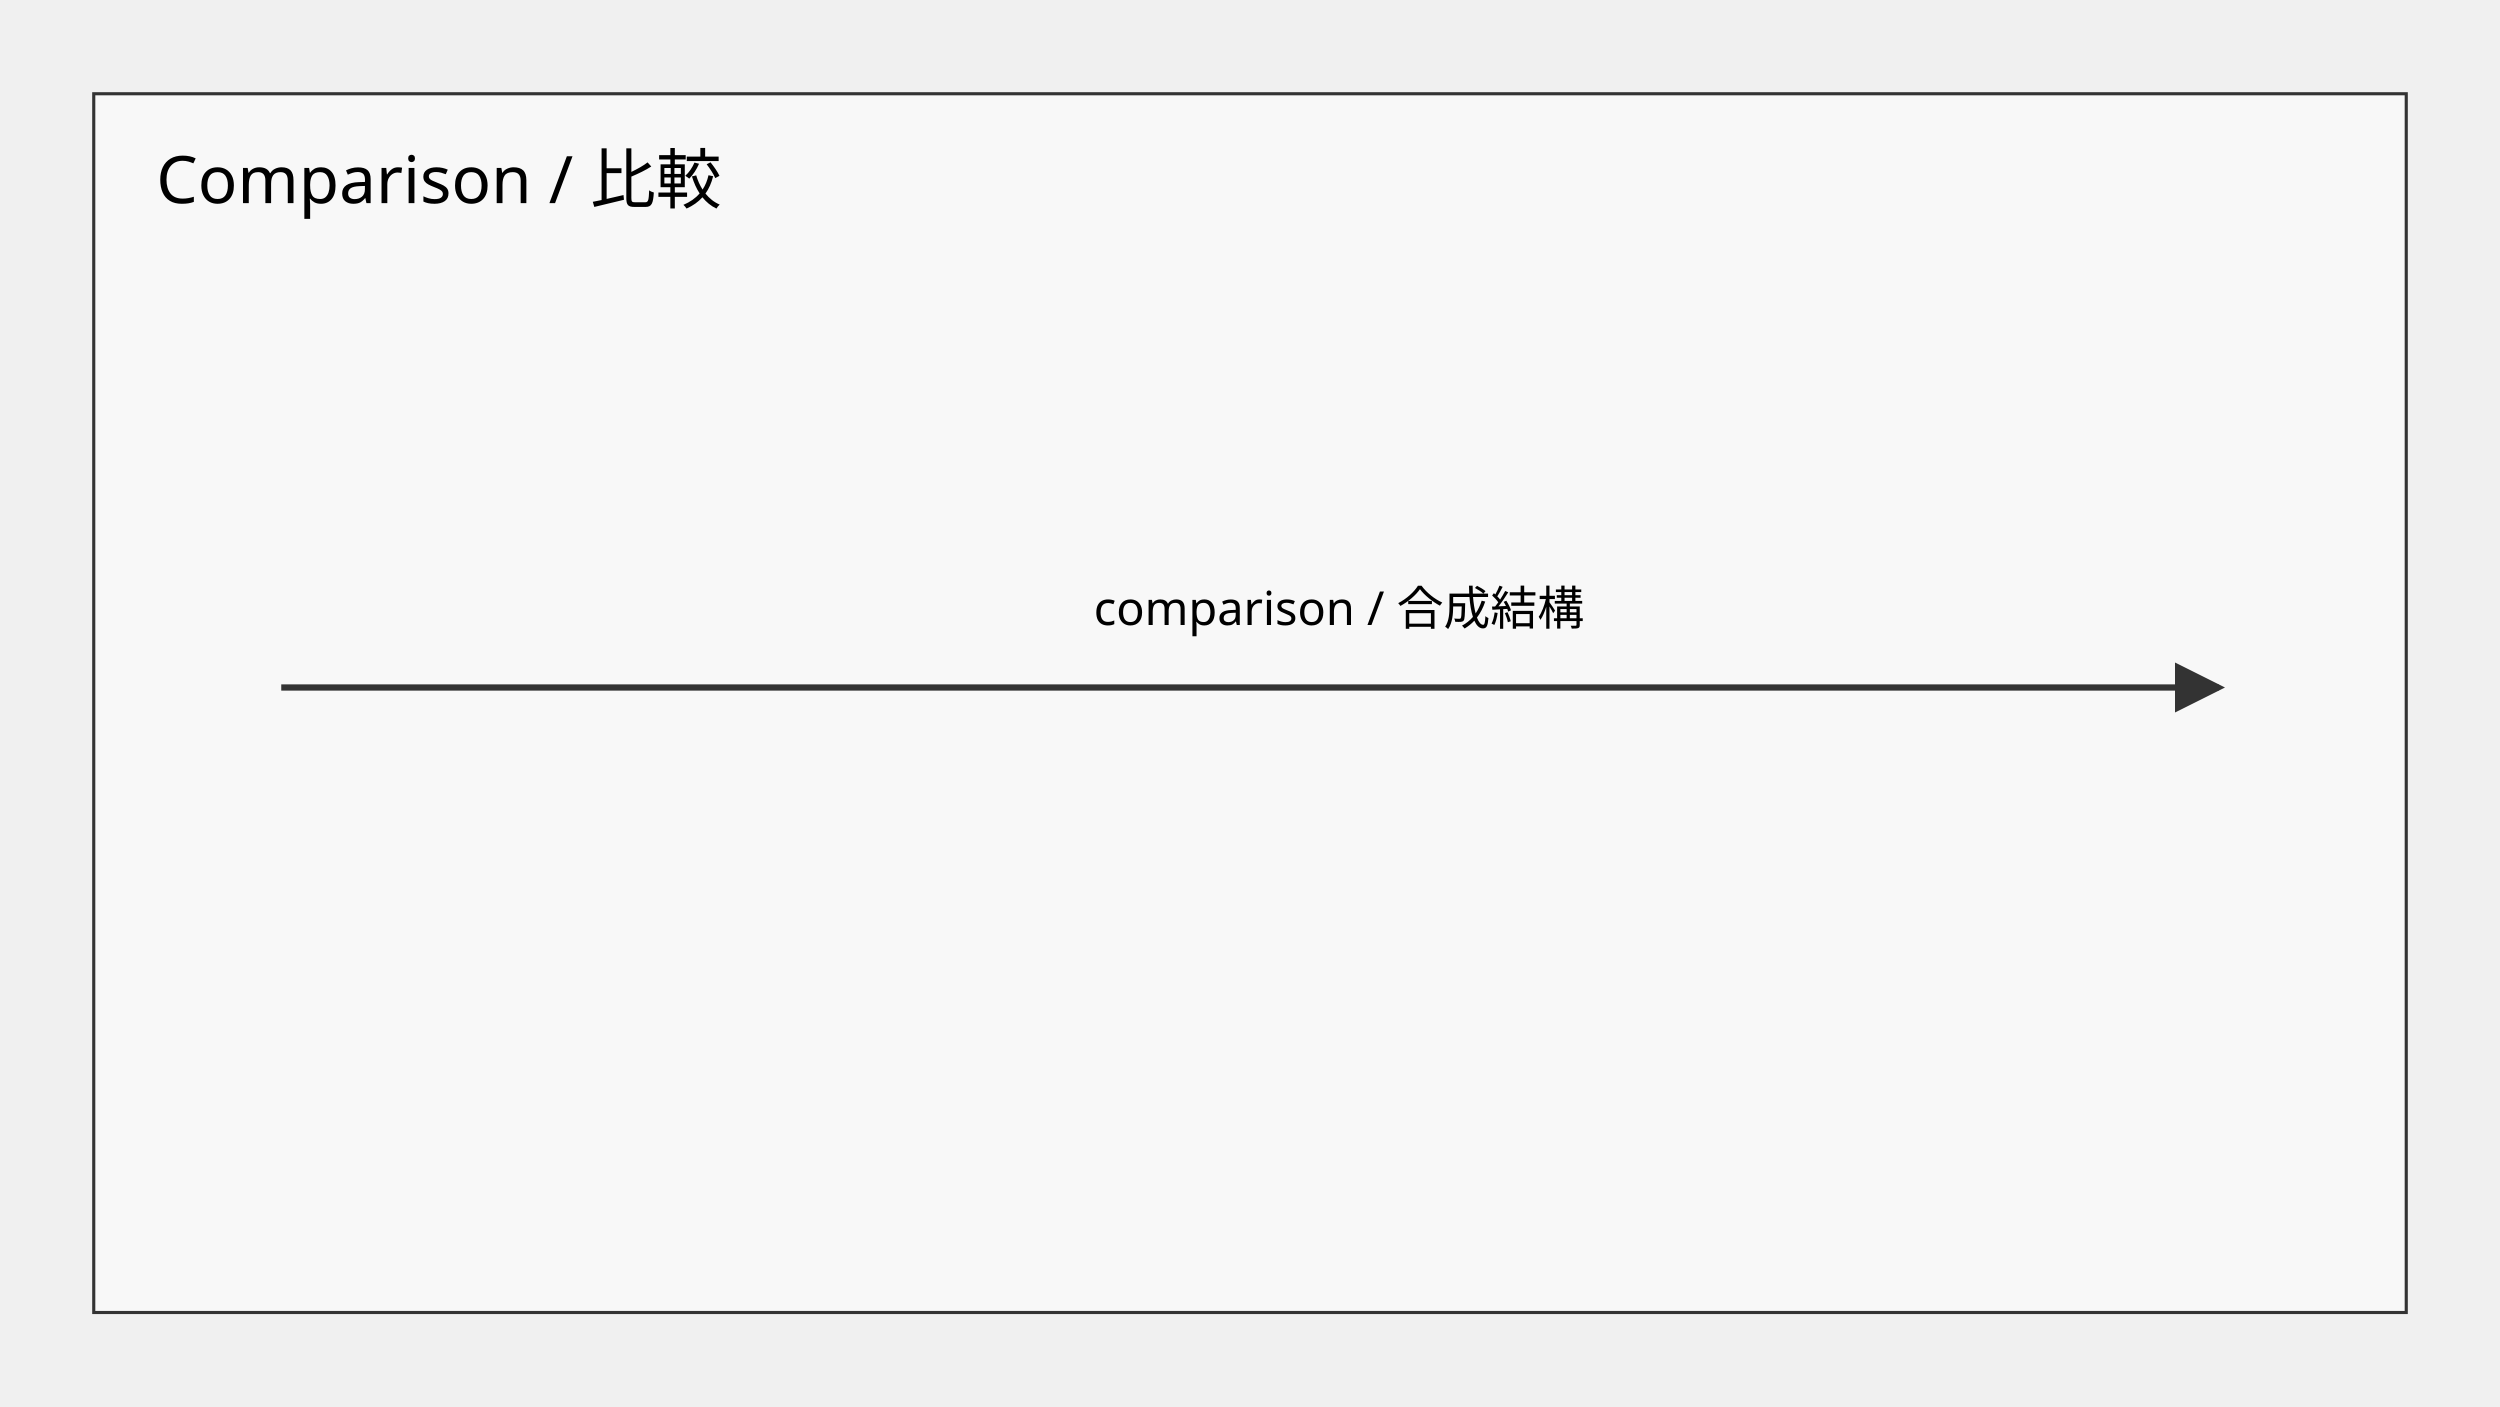
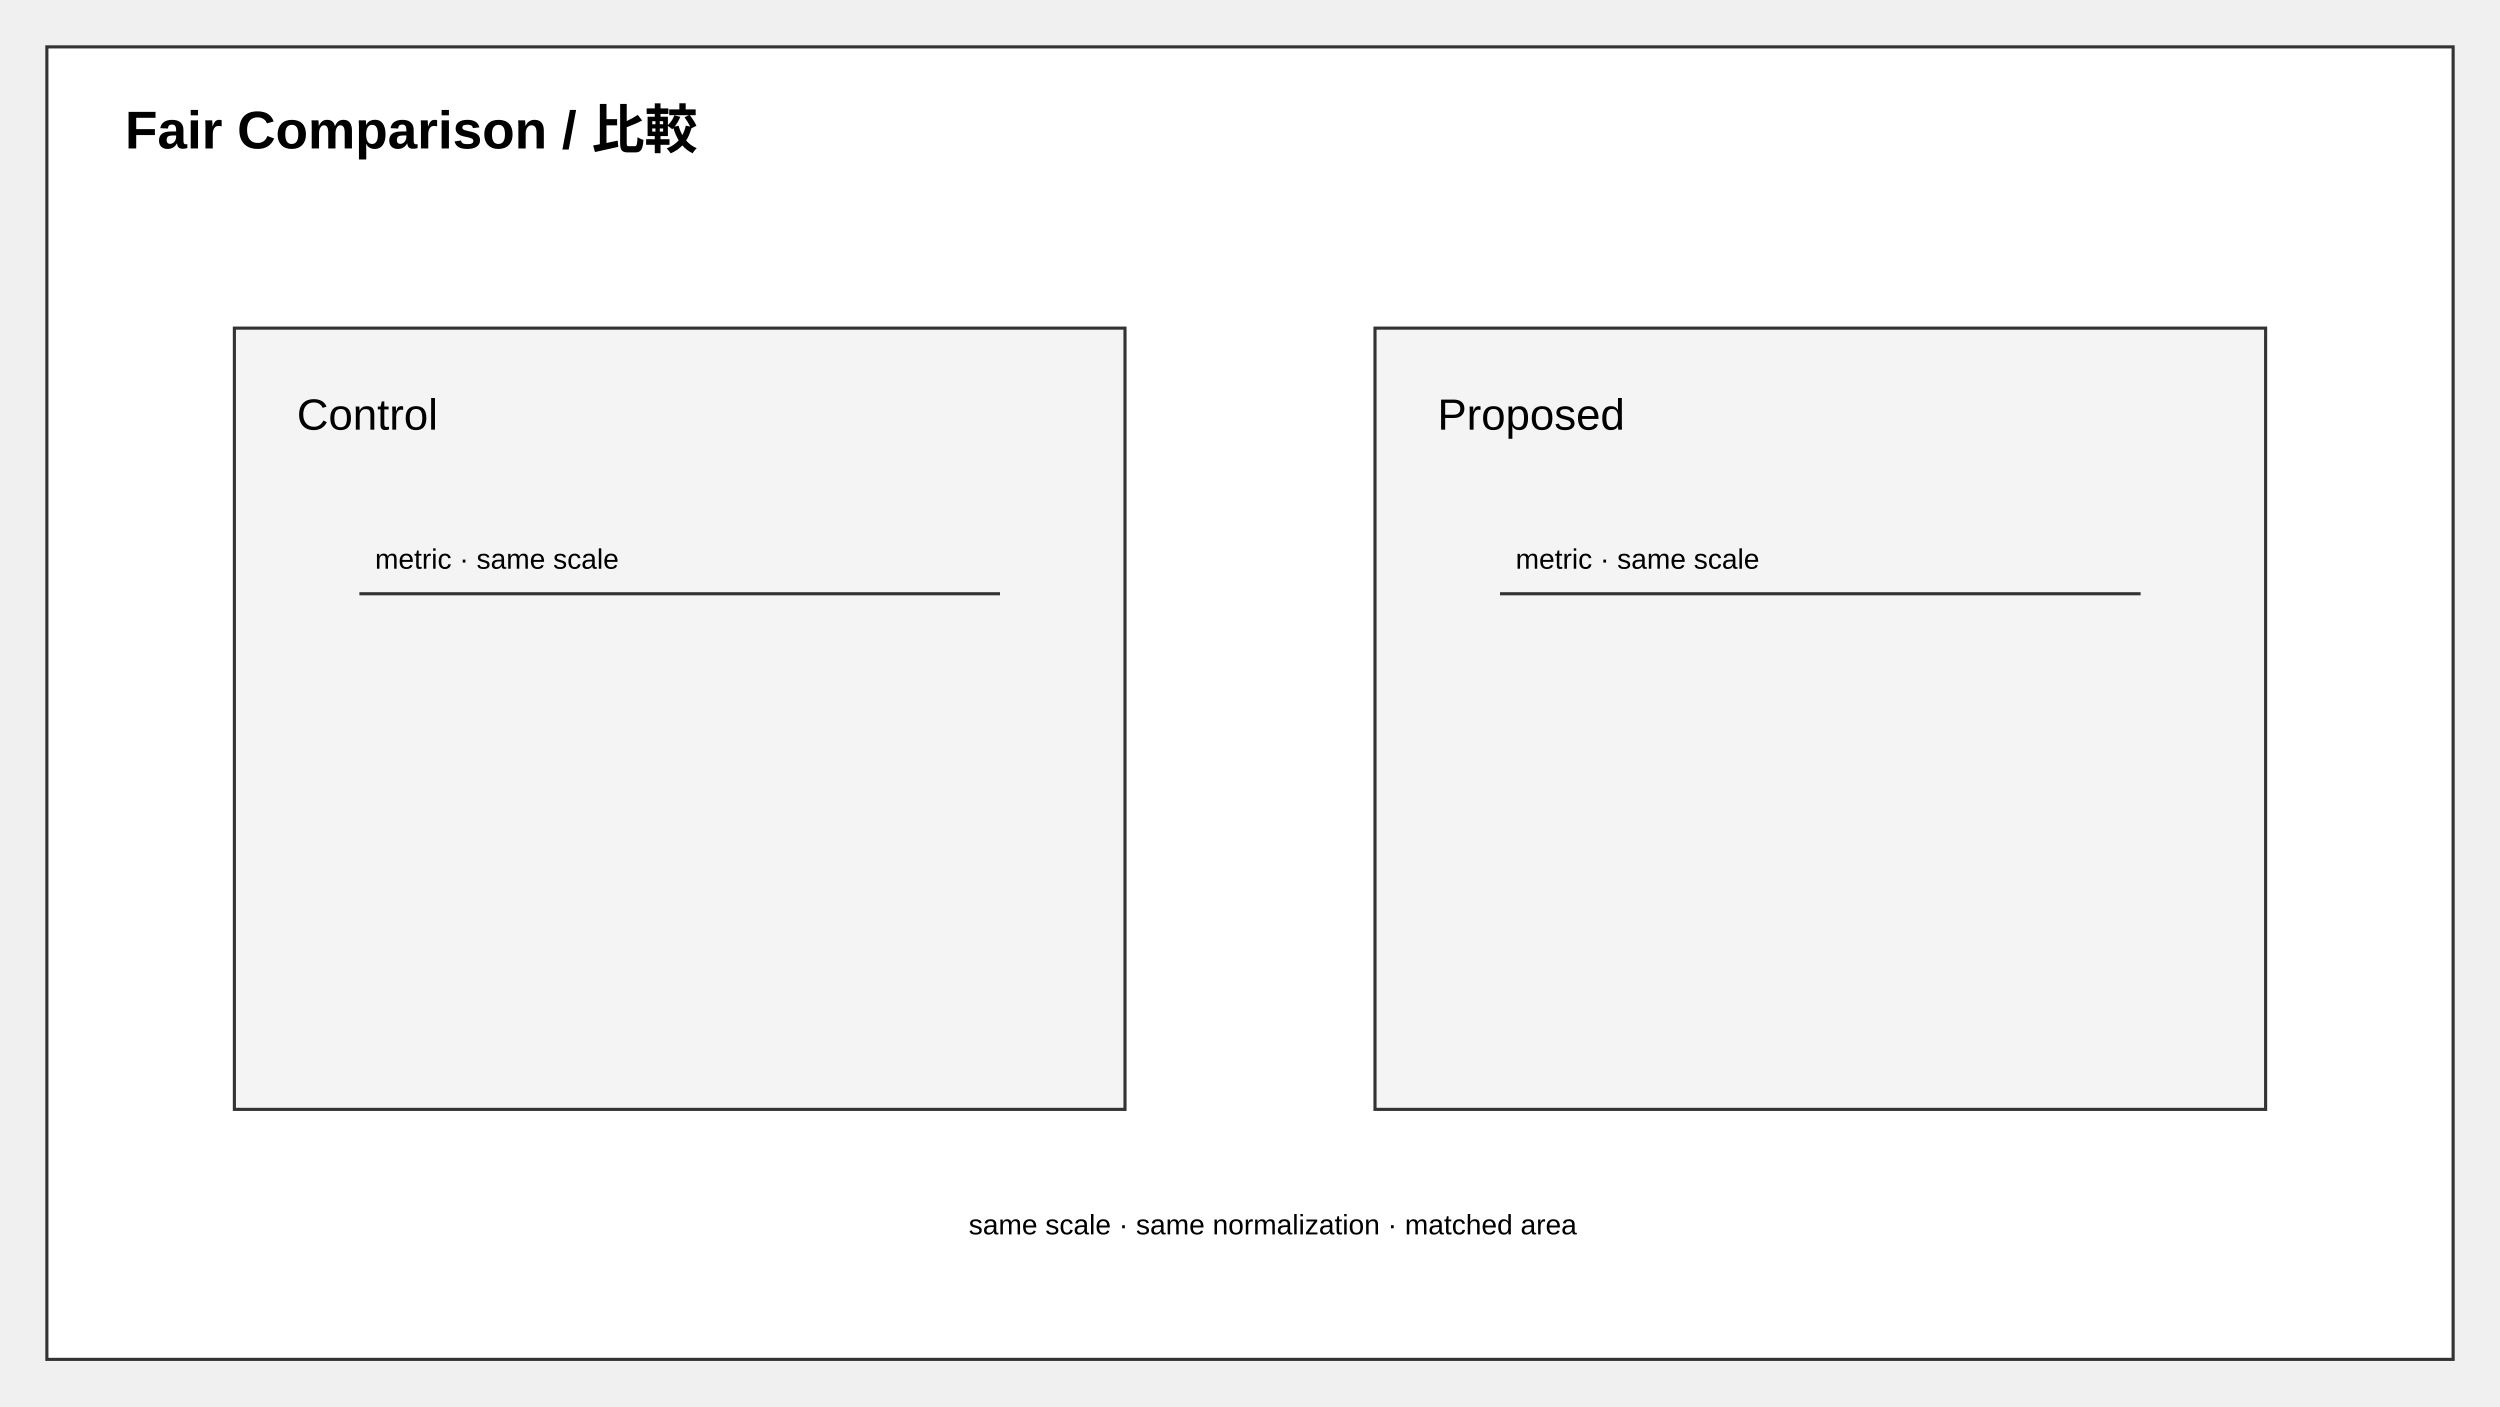
<svg xmlns="http://www.w3.org/2000/svg" data-thesis-figure-id="FIG008" data-thesis-svg-version="1.0.0" data-visual-class="fair_comparison" viewBox="0 0 1600 900">
  <defs>
    <marker data-semantic-role="arrow" id="obj-arrow" markerHeight="8" markerWidth="8" orient="auto" refX="7" refY="4">
      <path d="M 0 0 L 8 4 L 0 8 Z" data-semantic-role="branch" fill="#333333" id="obj-arrow-path" />
    </marker>
  </defs>
-   <rect data-semantic-role="panel" fill="#f8f8f8" height="780" id="obj-panel" stroke="#333333" stroke-width="2" width="1480" x="60" y="60" />
-   <text data-semantic-role="title" font-family="synthetic-test-sans" font-size="42" id="obj-title" x="100" y="130">Comparison / 比較</text>
-   <line data-semantic-role="arrow" id="obj-flow" marker-end="url(#obj-arrow)" stroke="#333333" stroke-width="4" x1="180" x2="1420" y1="440" y2="440" />
-   <text data-semantic-role="label" font-family="synthetic-test-sans" font-size="30" id="obj-label" x="700" y="400">comparison / 合成結構</text>
+   <g data-semantic-role="container" id="obj-frame">
+     <rect data-semantic-role="panel" fill="#ffffff" height="840" id="obj-canvas" stroke="#333333" stroke-width="2" width="1540" x="30" y="30" />
+   </g>
+   <text data-semantic-role="title" font-family="Arial" font-size="34" font-weight="bold" id="obj-title" x="80" y="95">Fair Comparison / 比較</text>
+   <rect data-semantic-role="panel" fill="#f4f4f4" height="500" id="obj-panel-control" stroke="#333333" stroke-width="2" width="570" x="150" y="210" />
+   <text data-semantic-role="control" font-family="Arial" font-size="28" id="obj-side-control" x="190" y="275">Control</text>
+   <line data-semantic-role="connector" id="obj-metric-control-0" stroke="#333333" stroke-width="2" x1="230" x2="640" y1="380" y2="380" />
+   <text data-semantic-role="label" font-family="Arial" font-size="18" id="obj-metric-label-control-0" x="240" y="364">metric · same scale</text>
+   <rect data-semantic-role="panel" fill="#f4f4f4" height="500" id="obj-panel-proposed" stroke="#333333" stroke-width="2" width="570" x="880" y="210" />
+   <text data-semantic-role="proposed" font-family="Arial" font-size="28" id="obj-side-proposed" x="920" y="275">Proposed</text>
+   <line data-semantic-role="connector" id="obj-metric-proposed-0" stroke="#333333" stroke-width="2" x1="960" x2="1370" y1="380" y2="380" />
+   <text data-semantic-role="label" font-family="Arial" font-size="18" id="obj-metric-label-proposed-0" x="970" y="364">metric · same scale</text>
+   <text data-semantic-role="annotation" font-family="Arial" font-size="18" id="obj-normalization" x="620" y="790">same scale · same normalization · matched area</text>
</svg>
